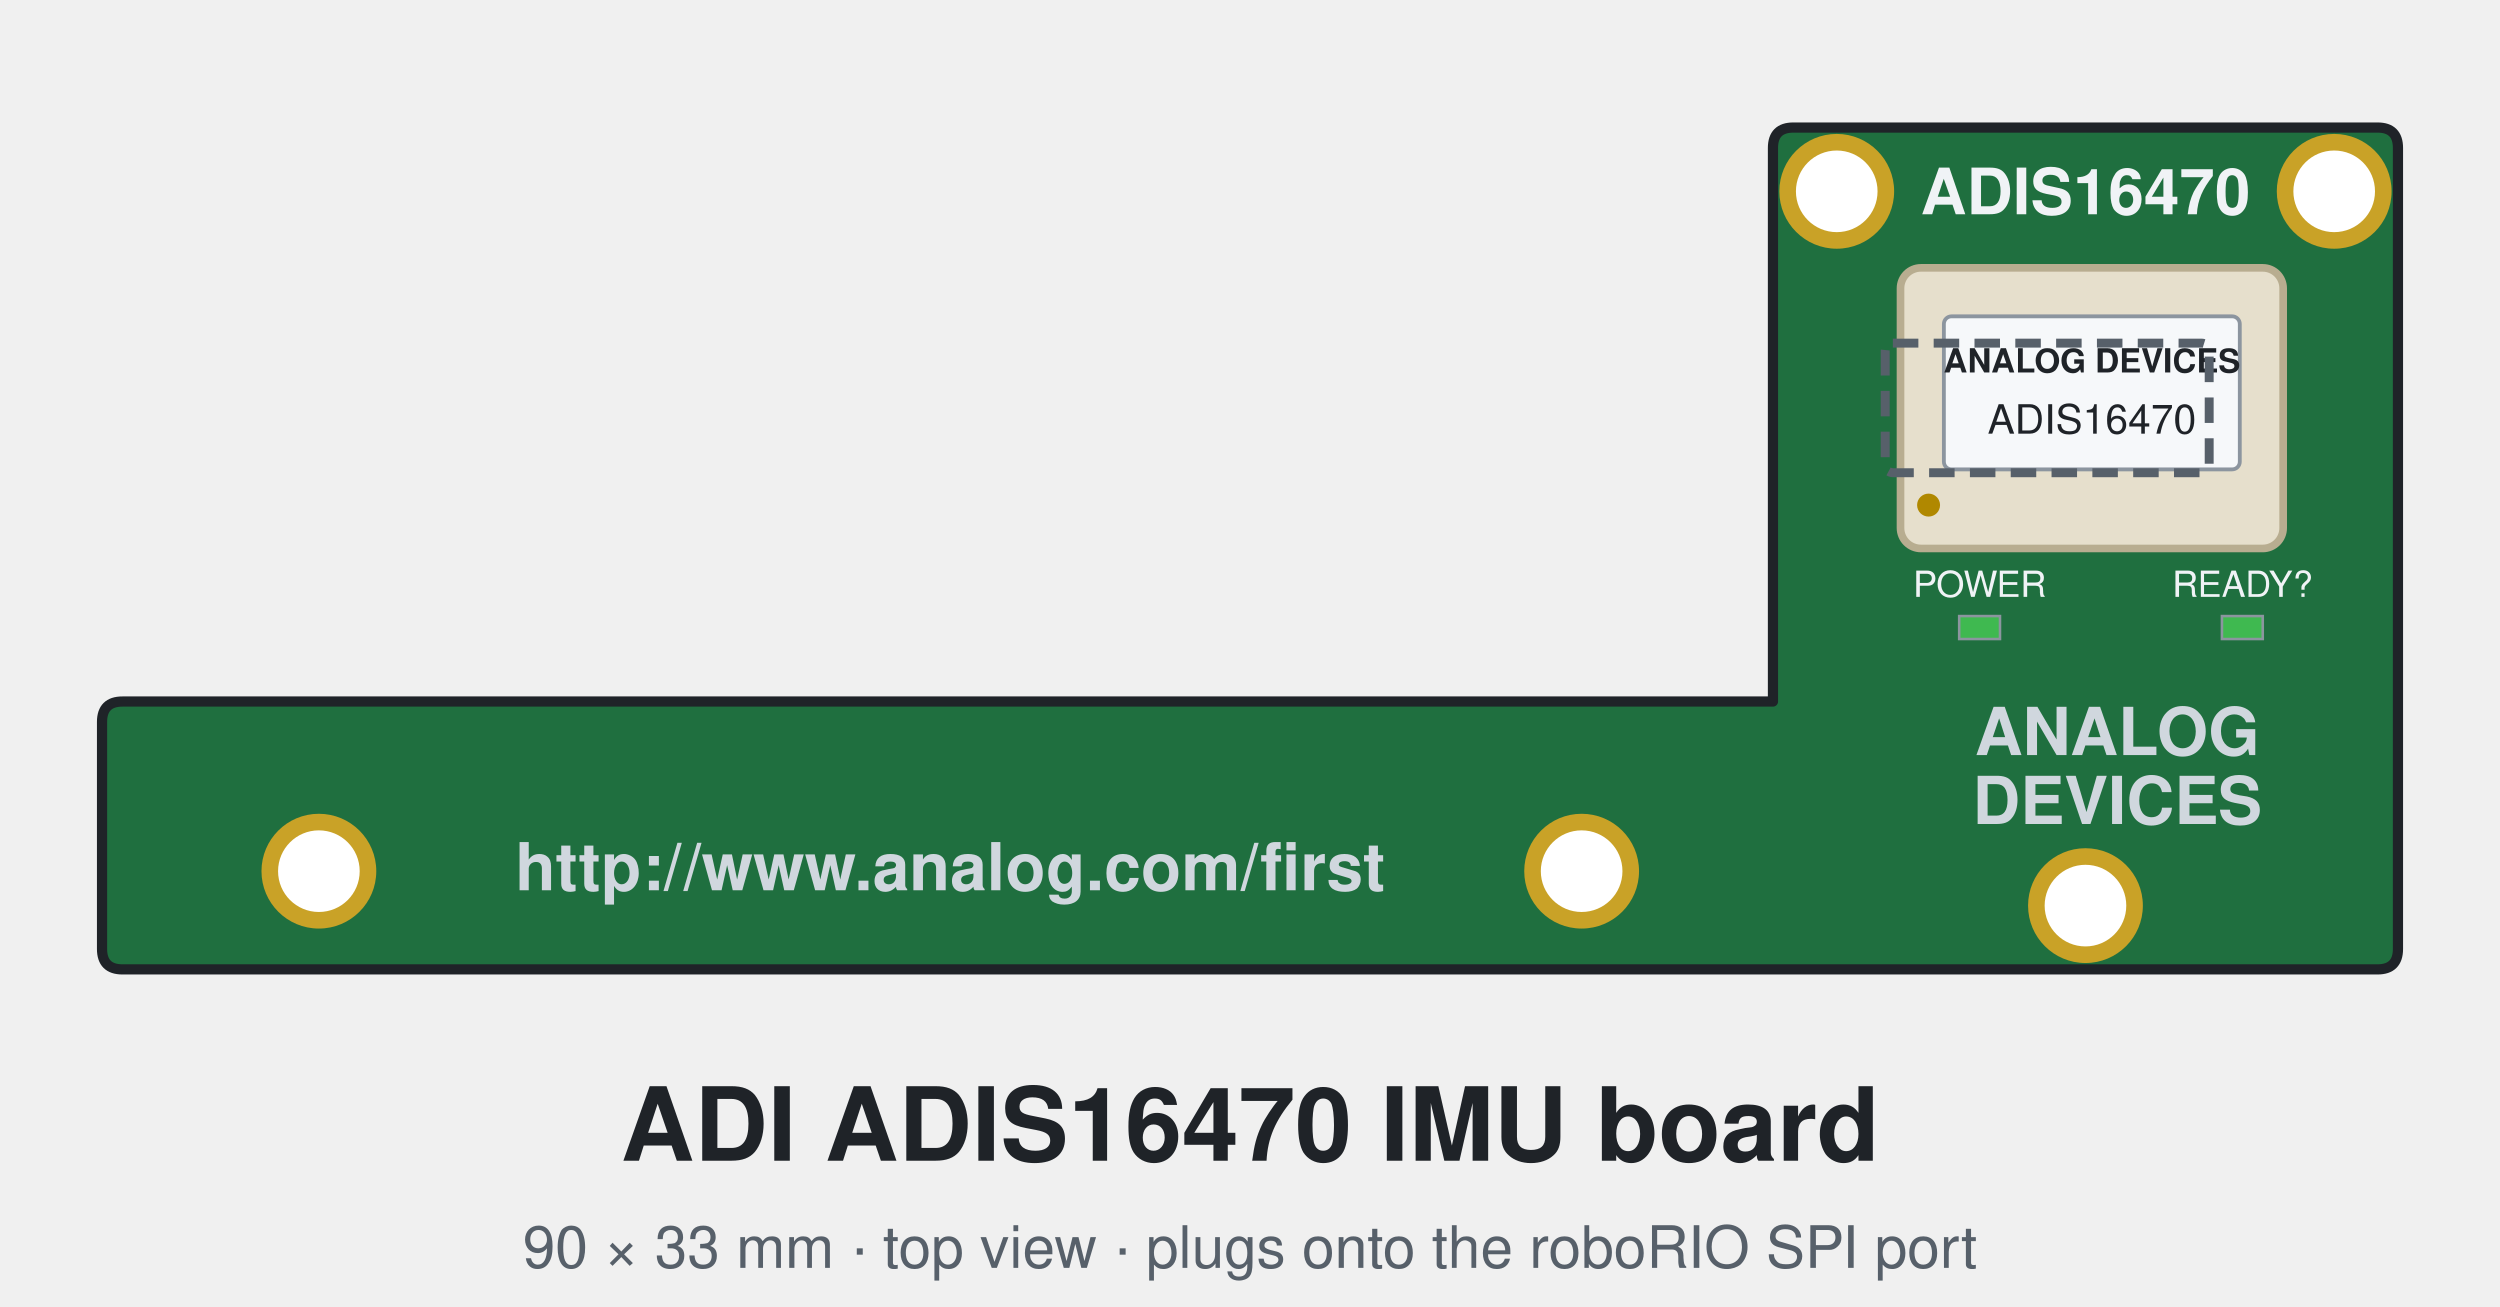
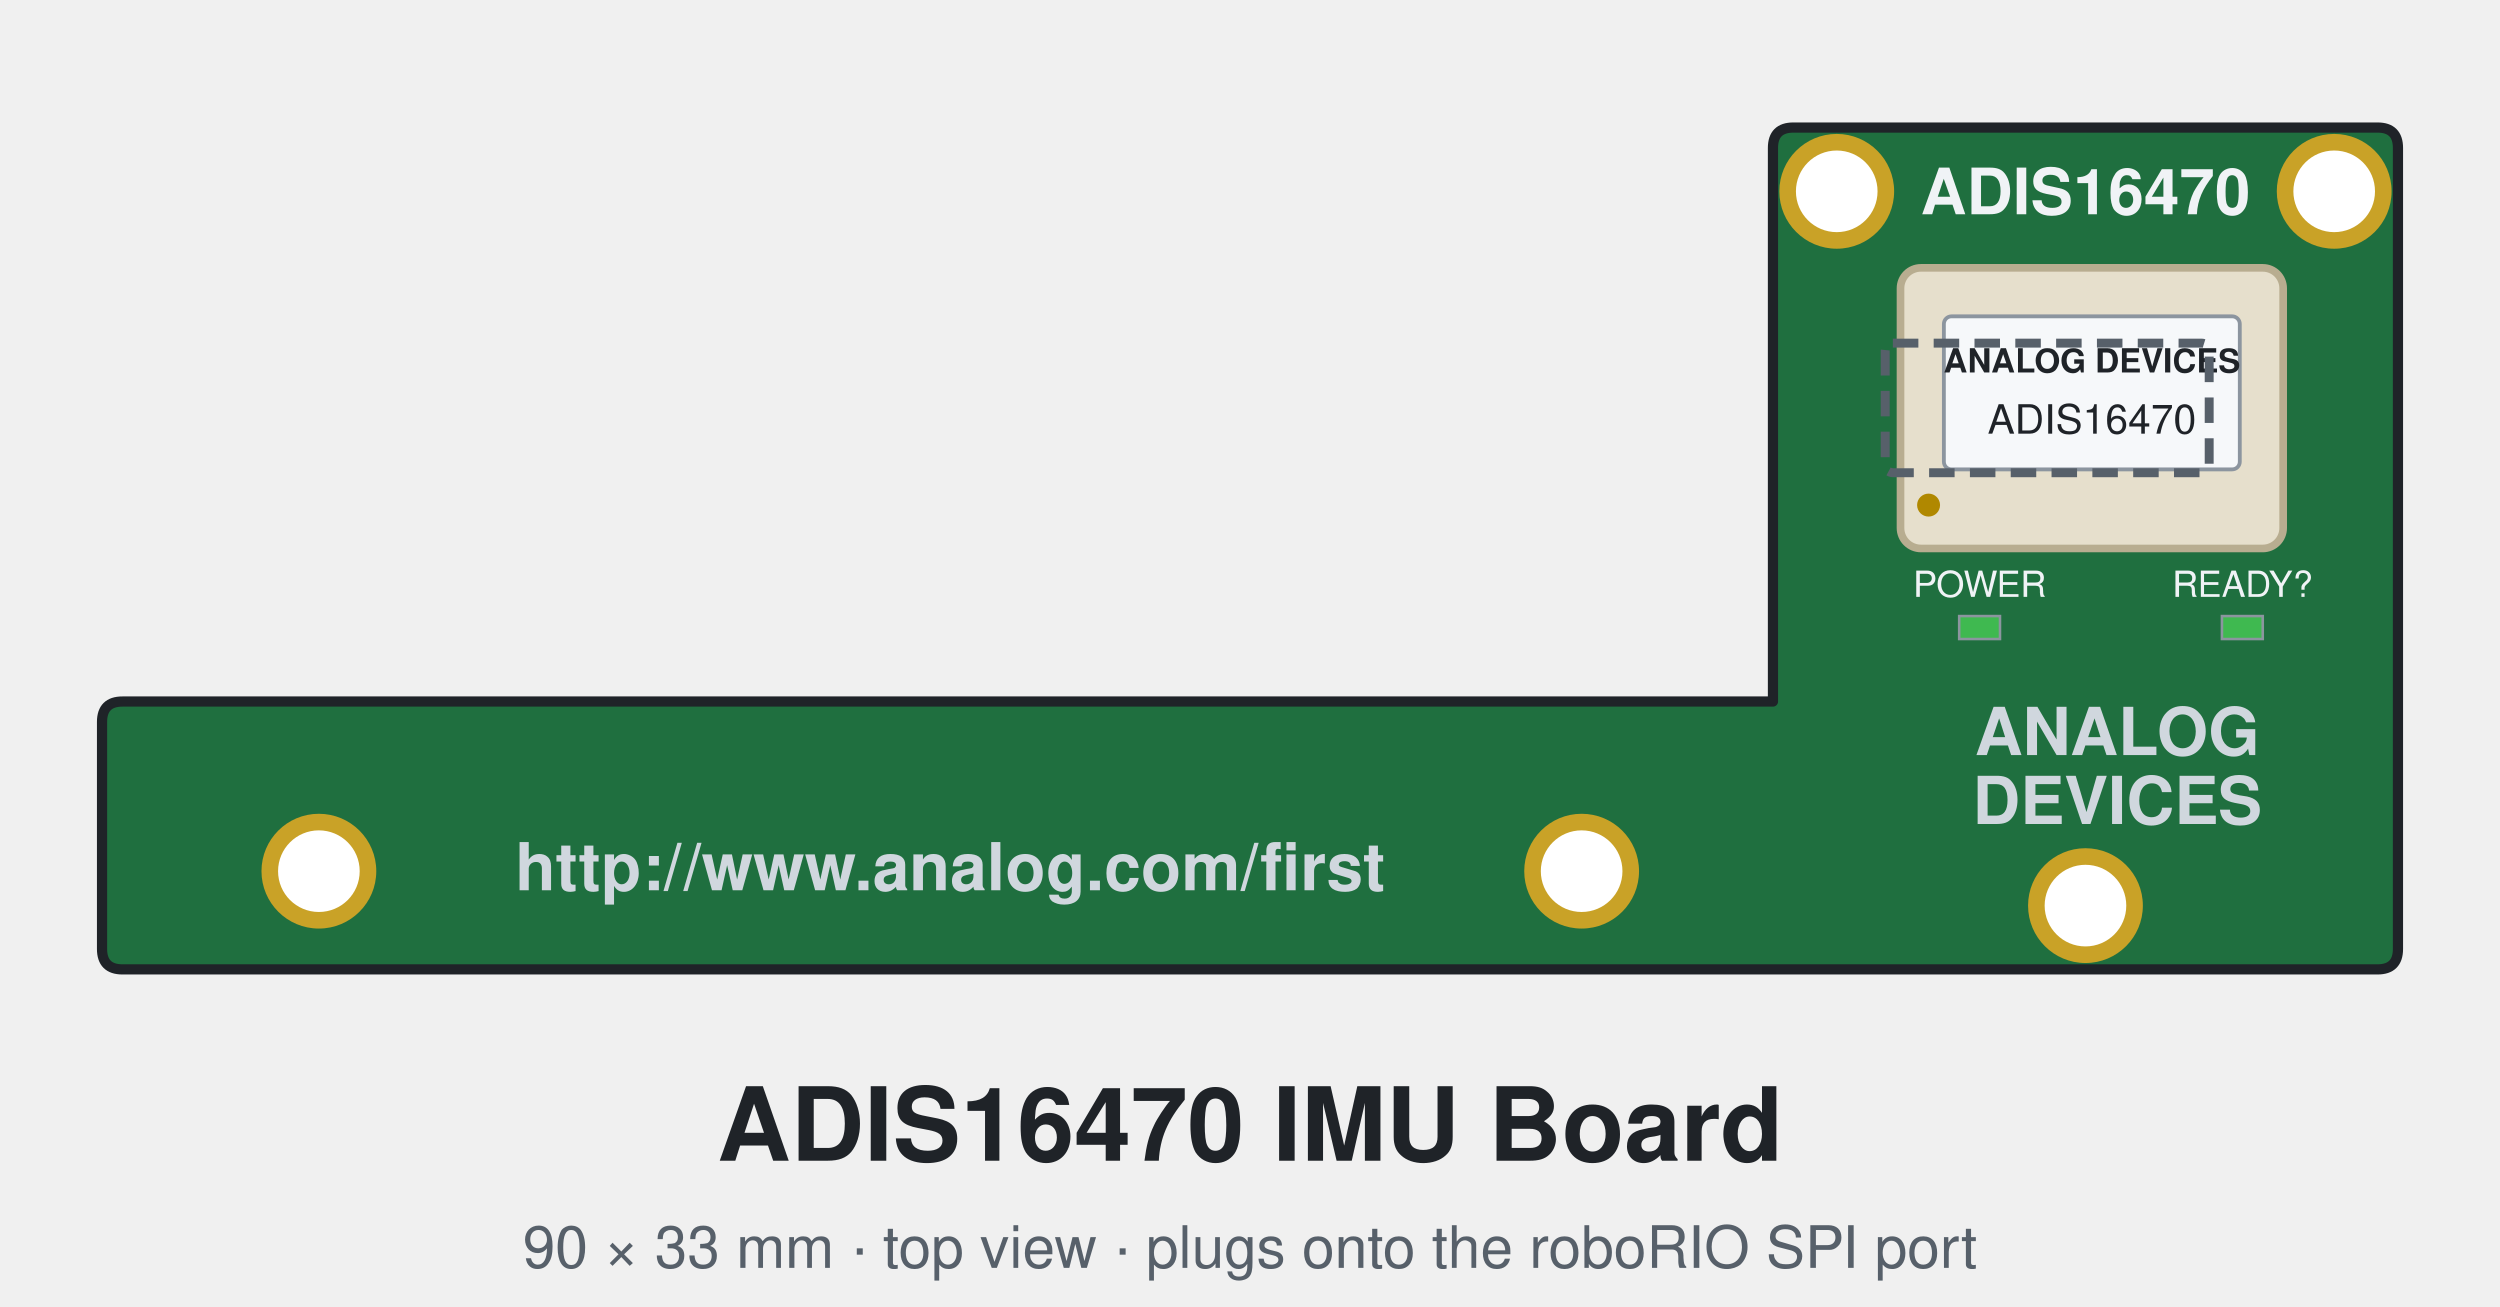
<svg xmlns="http://www.w3.org/2000/svg" viewBox="-4 -5 98 51.2" width="98mm" height="51.2mm" font-family="Helvetica, Arial, sans-serif">
  <path d="M 0.8 22.5 L 65.5 22.5 L 65.5 0.8 Q 65.5 0 66.3 0 L 89.2 0 Q 90 0 90 0.8 L 90 32.2 Q 90 33 89.2 33 L 0.8 33 Q 0 33 0 32.2 L 0 23.3 Q 0 22.5 0.8 22.5 Z" fill="#1f6f3f" stroke="#1f2328" stroke-width="0.4" stroke-linejoin="round" stroke-linecap="round" />
  <circle cx="8.5" cy="29.15" r="2.25" fill="#c9a227" />
  <circle cx="8.5" cy="29.15" r="1.6" fill="#ffffff" />
  <circle cx="58" cy="29.15" r="2.25" fill="#c9a227" />
  <circle cx="58" cy="29.15" r="1.6" fill="#ffffff" />
  <circle cx="68" cy="2.5" r="2.25" fill="#c9a227" />
  <circle cx="68" cy="2.5" r="1.6" fill="#ffffff" />
  <circle cx="87.5" cy="2.5" r="2.25" fill="#c9a227" />
  <circle cx="87.5" cy="2.5" r="1.6" fill="#ffffff" />
  <circle cx="77.75" cy="30.5" r="2.25" fill="#c9a227" />
  <circle cx="77.75" cy="30.5" r="1.6" fill="#ffffff" />
  <text x="33.25" y="29.9" font-size="2.6" fill="#d0d7de" text-anchor="middle" font-weight="bold">http://www.analog.com/first</text>
  <text x="77.75" y="3.4" font-size="2.5" fill="#f0f3f6" text-anchor="middle" font-weight="bold">ADIS16470</text>
  <rect x="70.5" y="5.5" width="15" height="11" rx="0.8" fill="#e6dfcc" stroke="#b8ad90" stroke-width="0.3" />
  <rect x="72.2" y="7.4" width="11.6" height="6" rx="0.3" fill="#f6f8fa" stroke="#8c959f" stroke-width="0.15" />
  <text x="78" y="9.6" font-size="1.3" fill="#1f2328" text-anchor="middle" font-weight="bold">ANALOG DEVICES</text>
  <text x="78" y="12" font-size="1.6" fill="#1f2328" text-anchor="middle">ADIS16470</text>
  <circle cx="71.6" cy="14.8" r="0.45" fill="#b08800" />
  <rect x="69.9" y="8.45" width="12.7" height="5.08" rx="0.3" fill="none" stroke="#57606a" stroke-width="0.35" stroke-dasharray="1 0.6" />
  <rect x="72.8" y="19.15" width="1.6" height="0.9" rx="0" fill="#3fb950" stroke="#8c959f" stroke-width="0.1" />
  <text x="73.6" y="18.4" font-size="1.4" fill="#f0f3f6" text-anchor="middle">POWER</text>
  <rect x="83.1" y="19.15" width="1.6" height="0.9" rx="0" fill="#3fb950" stroke="#8c959f" stroke-width="0.1" />
  <text x="83.9" y="18.4" font-size="1.4" fill="#f0f3f6" text-anchor="middle">READY?</text>
  <text x="79" y="24.6" font-size="2.6" fill="#d0d7de" text-anchor="middle" font-weight="bold">ANALOG</text>
  <text x="79" y="27.3" font-size="2.6" fill="#d0d7de" text-anchor="middle" font-weight="bold">DEVICES</text>
  <g class="caption">
-     <text x="45" y="40.5" font-size="4" fill="#1f2328" text-anchor="middle" font-weight="bold">ADI ADIS16470 IMU board</text>
+     <text x="45" y="40.5" font-size="4" fill="#1f2328" text-anchor="middle" font-weight="bold">ADIS16470 IMU Board</text>
    <text x="45" y="44.7" font-size="2.3" fill="#57606a" text-anchor="middle">90 × 33 mm · top view · plugs onto the roboRIO SPI port</text>
  </g>
  <g id="anchors">
    <circle class="anchor" id="anchor-spi" data-kind="signal" cx="76.25" cy="11" r="1" fill="none" />
  </g>
</svg>
